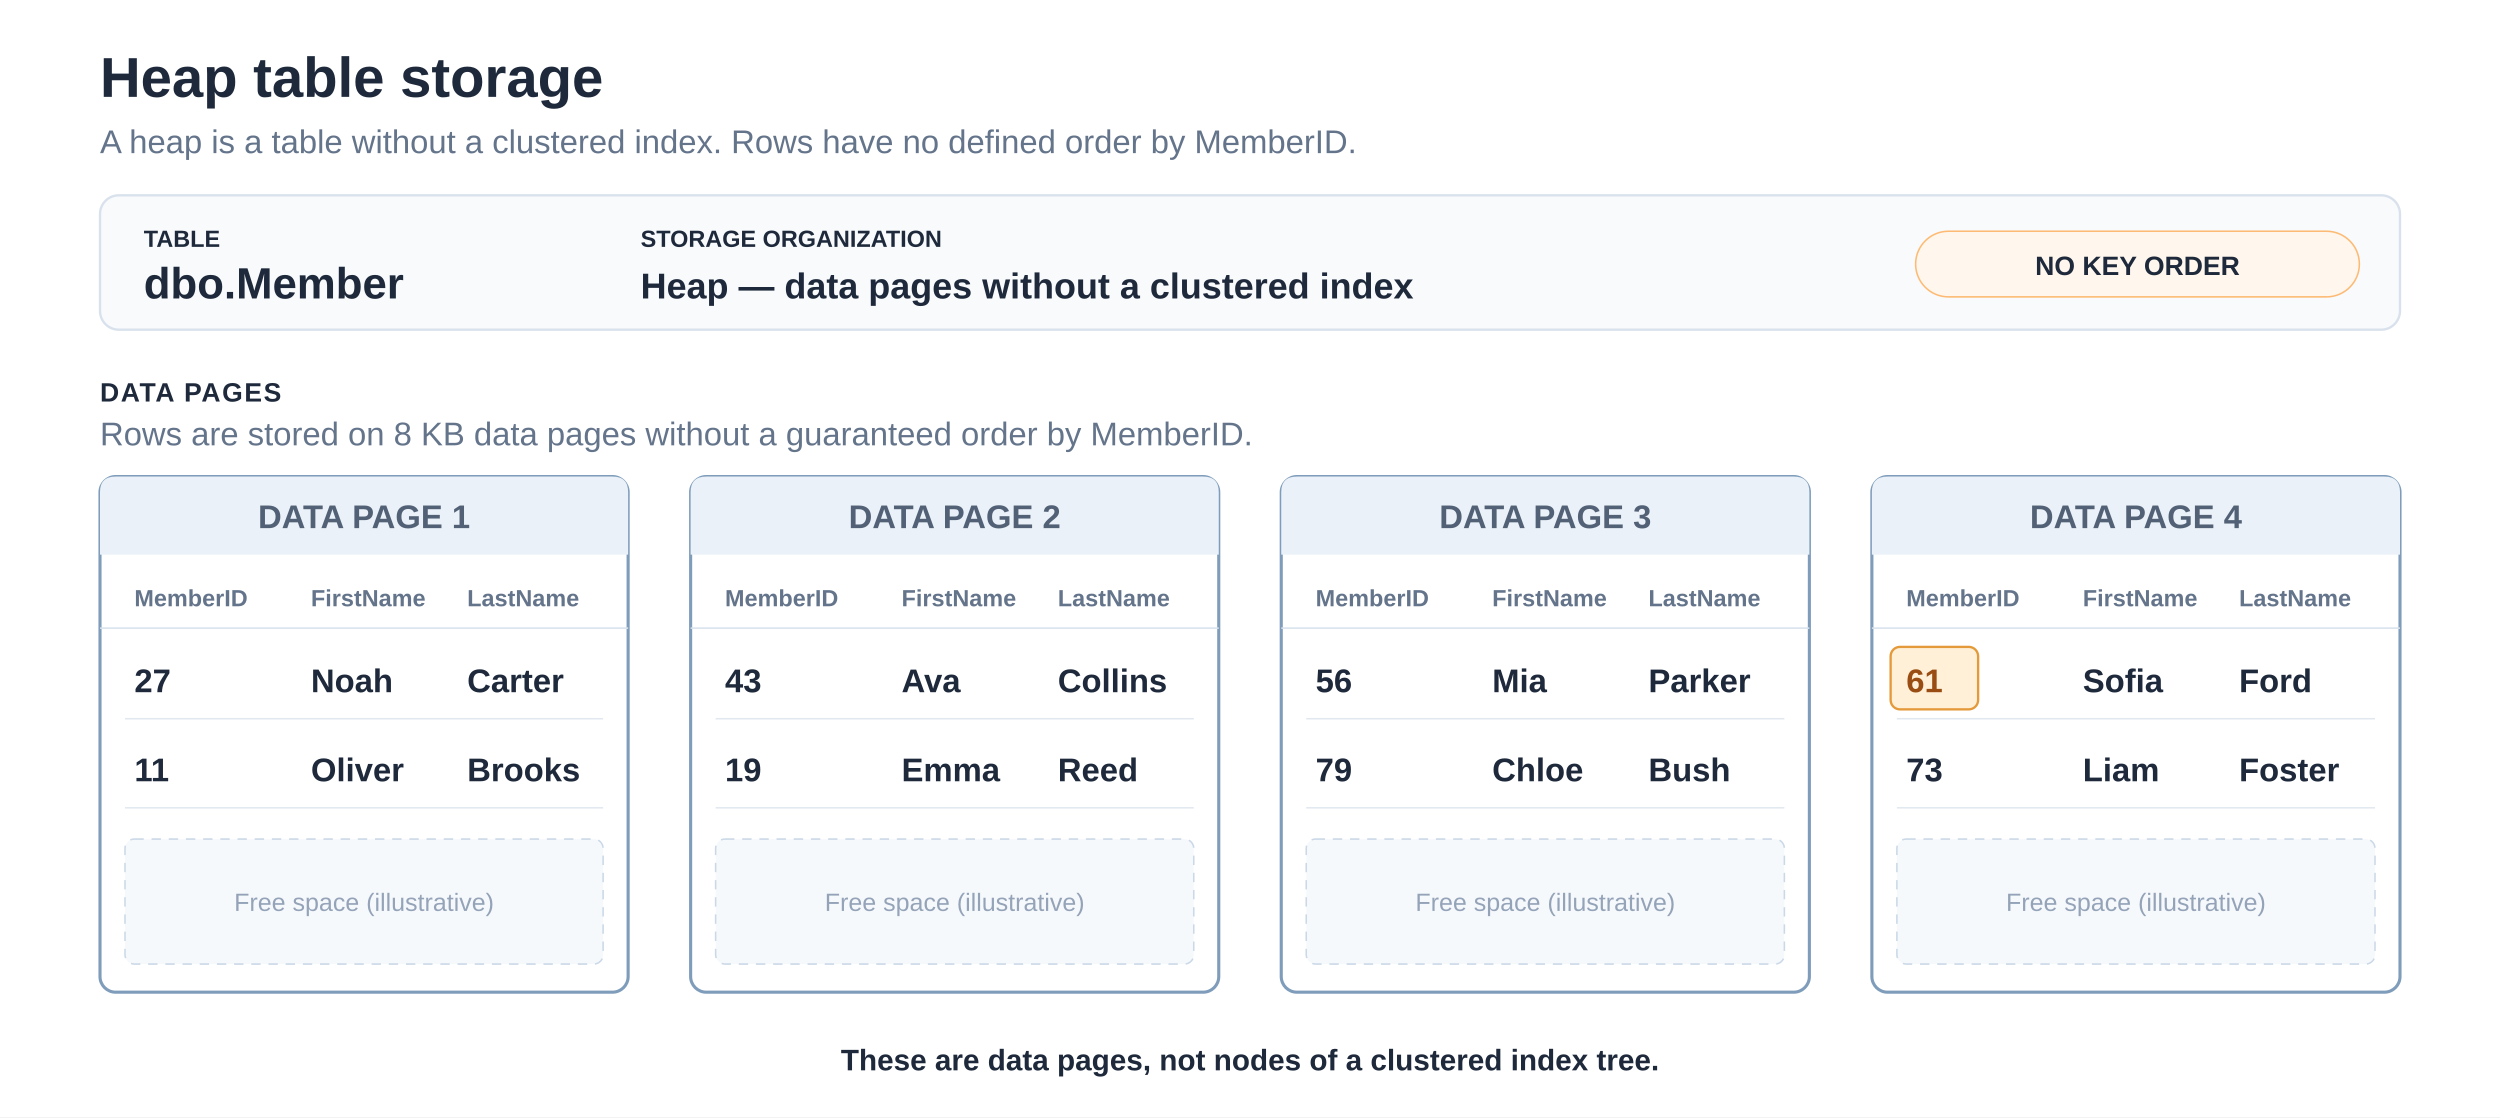
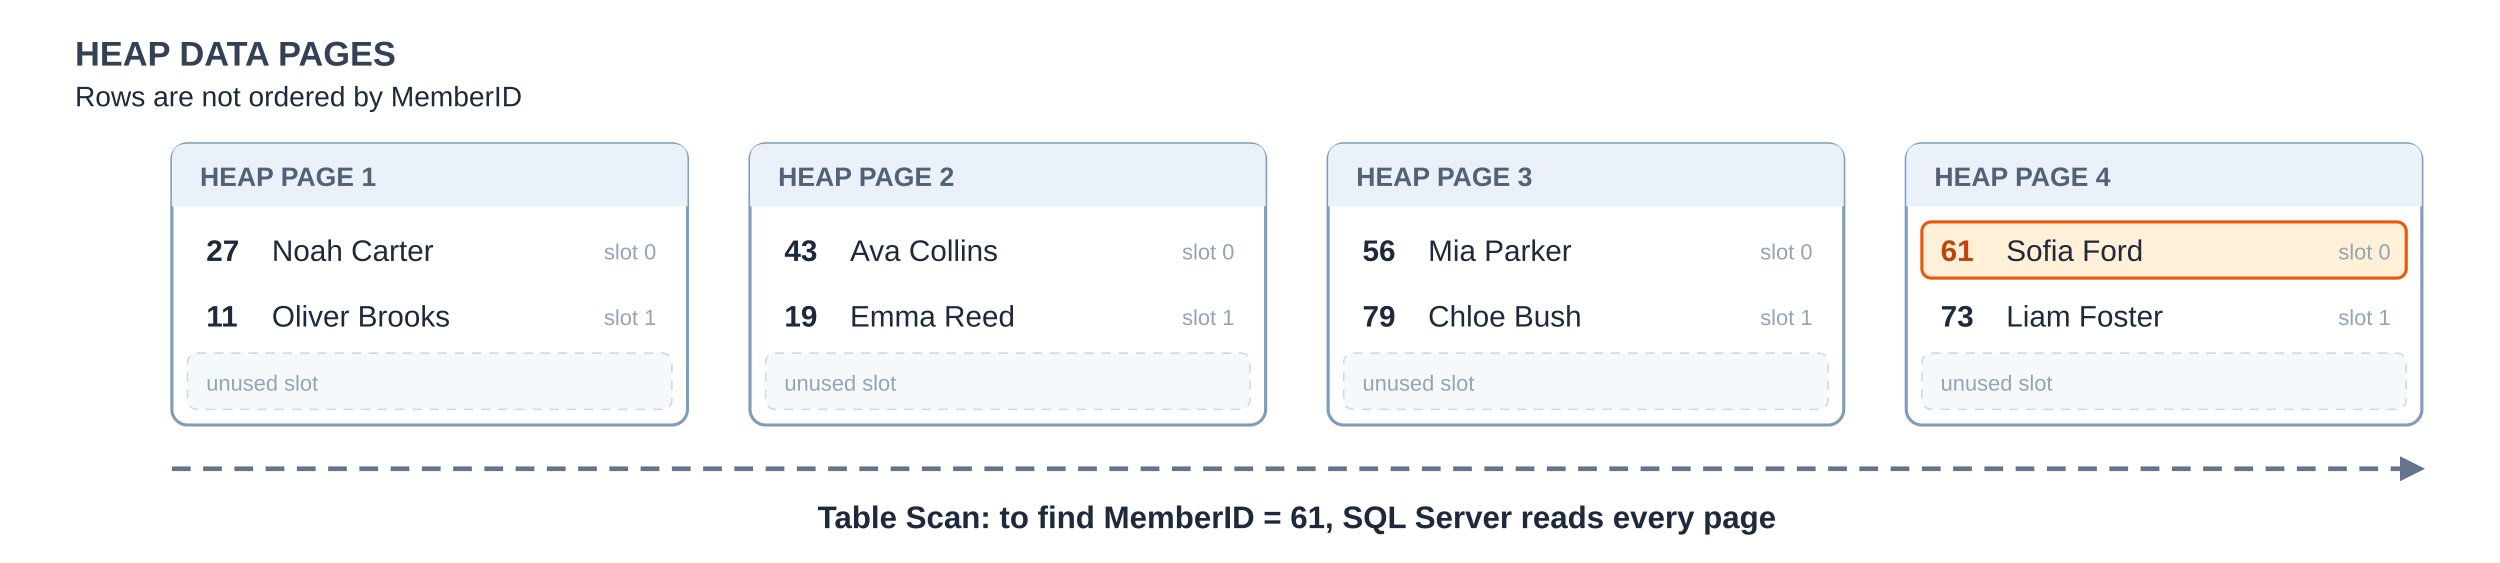
- <svg xmlns="http://www.w3.org/2000/svg" width="1600" height="715" viewBox="0 0 1600 715">
+ <svg xmlns="http://www.w3.org/2000/svg" width="1600" height="360" viewBox="0 0 1600 360">
  <defs>
-     <style>
- text{font-family:Arial,Helvetica,sans-serif;fill:#1E293B}
- .title{font-size:36px;font-weight:700}.sub{font-size:21px;fill:#64748B}
- .page{font-size:21px;font-weight:700;fill:#526176}.head{font-size:15px;font-weight:700;fill:#64748B}
- .cell{font-size:21px;font-weight:600}.free{font-size:16px;fill:#94A3B8}
- </style>
+     <style>text{font-family:Arial,Helvetica,sans-serif;fill:#1E293B}.lvl{font-size:22px;font-weight:700;fill:#334155}.hp{font-size:17px;font-weight:700;fill:#526176}.row{font-size:19px}.slot{font-size:14px;fill:#94A3B8}</style>
+     <marker id="as" markerWidth="16" markerHeight="16" refX="14" refY="8" orient="auto" markerUnits="userSpaceOnUse">
+       <path d="M0 0L16 8L0 16Z" fill="#64748B" />
+     </marker>
  </defs>
-   <rect width="1600" height="715" fill="#fff" />
-   <text class="title" x="64" y="62">Heap table storage</text>
-   <text class="sub" x="64" y="98">A heap is a table without a clustered index. Rows have no defined order by MemberID.</text>
-   <rect x="64" y="125" width="1472" height="86" rx="12" fill="#F8FAFC" stroke="#D8E1EC" stroke-width="1.5" />
-   <text x="92" y="158" font-size="15" font-weight="700" fill="#64748B">TABLE</text>
-   <text x="92" y="191" font-size="28" font-weight="700">dbo.Member</text>
-   <text x="410" y="158" font-size="15" font-weight="700" fill="#64748B">STORAGE ORGANIZATION</text>
-   <text x="410" y="191" font-size="23" font-weight="600">Heap — data pages without a clustered index</text>
-   <rect x="1226" y="148" width="284" height="42" rx="21" fill="#FFF7ED" stroke="#FDBA74" />
-   <text x="1368" y="176" text-anchor="middle" font-size="17" font-weight="700" fill="#C2410C">NO KEY ORDER</text>
-   <text x="64" y="257" font-size="17" font-weight="700" letter-spacing="1" fill="#526176">DATA PAGES</text>
-   <text class="sub" x="64" y="285">Rows are stored on 8 KB data pages without a guaranteed order by MemberID.</text>
-   <rect x="64" y="305" width="338" height="330" rx="10" fill="#fff" stroke="#7F9DBB" stroke-width="2" />
-   <path d="M74 305 H392 Q402 305 402 315 V355 H64 V315 Q64 305 74 305Z" fill="#EAF1F8" />
-   <text class="page" x="233.0" y="338" text-anchor="middle">DATA PAGE 1</text>
-   <text class="head" x="86" y="388">MemberID</text>
-   <text class="head" x="199" y="388">FirstName</text>
-   <text class="head" x="299" y="388">LastName</text>
-   <line x1="64" y1="402" x2="402" y2="402" stroke="#D8E1EC" />
-   <text class="cell" x="86" y="443">27</text>
-   <text class="cell" x="199" y="443">Noah</text>
-   <text class="cell" x="299" y="443">Carter</text>
-   <line x1="80" y1="460" x2="386" y2="460" stroke="#E2E8F0" />
-   <text class="cell" x="86" y="500">11</text>
-   <text class="cell" x="199" y="500">Oliver</text>
-   <text class="cell" x="299" y="500">Brooks</text>
-   <line x1="80" y1="517" x2="386" y2="517" stroke="#E2E8F0" />
-   <rect x="80" y="537" width="306" height="80" rx="6" fill="#F6F9FC" stroke="#CAD8E7" stroke-dasharray="6 5" />
-   <text class="free" x="233.0" y="583" text-anchor="middle">Free space (illustrative)</text>
-   <rect x="442" y="305" width="338" height="330" rx="10" fill="#fff" stroke="#7F9DBB" stroke-width="2" />
-   <path d="M452 305 H770 Q780 305 780 315 V355 H442 V315 Q442 305 452 305Z" fill="#EAF1F8" />
-   <text class="page" x="611.0" y="338" text-anchor="middle">DATA PAGE 2</text>
-   <text class="head" x="464" y="388">MemberID</text>
-   <text class="head" x="577" y="388">FirstName</text>
-   <text class="head" x="677" y="388">LastName</text>
-   <line x1="442" y1="402" x2="780" y2="402" stroke="#D8E1EC" />
-   <text class="cell" x="464" y="443">43</text>
-   <text class="cell" x="577" y="443">Ava</text>
-   <text class="cell" x="677" y="443">Collins</text>
-   <line x1="458" y1="460" x2="764" y2="460" stroke="#E2E8F0" />
-   <text class="cell" x="464" y="500">19</text>
-   <text class="cell" x="577" y="500">Emma</text>
-   <text class="cell" x="677" y="500">Reed</text>
-   <line x1="458" y1="517" x2="764" y2="517" stroke="#E2E8F0" />
-   <rect x="458" y="537" width="306" height="80" rx="6" fill="#F6F9FC" stroke="#CAD8E7" stroke-dasharray="6 5" />
-   <text class="free" x="611.0" y="583" text-anchor="middle">Free space (illustrative)</text>
-   <rect x="820" y="305" width="338" height="330" rx="10" fill="#fff" stroke="#7F9DBB" stroke-width="2" />
-   <path d="M830 305 H1148 Q1158 305 1158 315 V355 H820 V315 Q820 305 830 305Z" fill="#EAF1F8" />
-   <text class="page" x="989.0" y="338" text-anchor="middle">DATA PAGE 3</text>
-   <text class="head" x="842" y="388">MemberID</text>
-   <text class="head" x="955" y="388">FirstName</text>
-   <text class="head" x="1055" y="388">LastName</text>
-   <line x1="820" y1="402" x2="1158" y2="402" stroke="#D8E1EC" />
-   <text class="cell" x="842" y="443">56</text>
-   <text class="cell" x="955" y="443">Mia</text>
-   <text class="cell" x="1055" y="443">Parker</text>
-   <line x1="836" y1="460" x2="1142" y2="460" stroke="#E2E8F0" />
-   <text class="cell" x="842" y="500">79</text>
-   <text class="cell" x="955" y="500">Chloe</text>
-   <text class="cell" x="1055" y="500">Bush</text>
-   <line x1="836" y1="517" x2="1142" y2="517" stroke="#E2E8F0" />
-   <rect x="836" y="537" width="306" height="80" rx="6" fill="#F6F9FC" stroke="#CAD8E7" stroke-dasharray="6 5" />
-   <text class="free" x="989.0" y="583" text-anchor="middle">Free space (illustrative)</text>
-   <rect x="1198" y="305" width="338" height="330" rx="10" fill="#fff" stroke="#7F9DBB" stroke-width="2" />
-   <path d="M1208 305 H1526 Q1536 305 1536 315 V355 H1198 V315 Q1198 305 1208 305Z" fill="#EAF1F8" />
-   <text class="page" x="1367.0" y="338" text-anchor="middle">DATA PAGE 4</text>
-   <text class="head" x="1220" y="388">MemberID</text>
-   <text class="head" x="1333" y="388">FirstName</text>
-   <text class="head" x="1433" y="388">LastName</text>
-   <line x1="1198" y1="402" x2="1536" y2="402" stroke="#D8E1EC" />
-   <rect x="1210" y="414" width="56" height="40" rx="6" fill="#FFF0D7" stroke="#E49A3A" stroke-width="1.5" />
-   <text class="cell" x="1220" y="443" style="fill:#9A4D12">61</text>
-   <text class="cell" x="1333" y="443">Sofia</text>
-   <text class="cell" x="1433" y="443">Ford</text>
-   <line x1="1214" y1="460" x2="1520" y2="460" stroke="#E2E8F0" />
-   <text class="cell" x="1220" y="500">73</text>
-   <text class="cell" x="1333" y="500">Liam</text>
-   <text class="cell" x="1433" y="500">Foster</text>
-   <line x1="1214" y1="517" x2="1520" y2="517" stroke="#E2E8F0" />
-   <rect x="1214" y="537" width="306" height="80" rx="6" fill="#F6F9FC" stroke="#CAD8E7" stroke-dasharray="6 5" />
-   <text class="free" x="1367.0" y="583" text-anchor="middle">Free space (illustrative)</text>
-   <text x="800" y="685" text-anchor="middle" font-size="19" font-weight="600" fill="#64748B">These are data pages, not nodes of a clustered index tree.</text>
+   <rect width="1600" height="360" fill="#fff" />
+   <text class="lvl" x="48" y="42">HEAP DATA PAGES</text>
+   <text x="48" y="68" font-size="18" fill="#64748B">Rows are not ordered by MemberID</text>
+   <rect x="110" y="92" width="330" height="180" rx="10" fill="#fff" stroke="#7F9DBB" stroke-width="2" />
+   <path d="M120 92 H430 Q440 92 440 102 V132 H110 V102 Q110 92 120 92Z" fill="#EAF1F8" />
+   <text class="hp" x="128" y="119">HEAP PAGE 1</text>
+   <text class="row" x="132" y="167" font-weight="700" style="fill:#1E293B">27</text>
+   <text class="row" x="174" y="167">Noah Carter</text>
+   <text class="slot" x="420" y="166" text-anchor="end">slot 0</text>
+   <text class="row" x="132" y="209" font-weight="700" style="fill:#1E293B">11</text>
+   <text class="row" x="174" y="209">Oliver Brooks</text>
+   <text class="slot" x="420" y="208" text-anchor="end">slot 1</text>
+   <rect x="120" y="226" width="310" height="36" rx="6" fill="#F6F9FC" stroke="#CAD8E7" stroke-dasharray="6 5" />
+   <text class="slot" x="132" y="250">unused slot</text>
+   <rect x="480" y="92" width="330" height="180" rx="10" fill="#fff" stroke="#7F9DBB" stroke-width="2" />
+   <path d="M490 92 H800 Q810 92 810 102 V132 H480 V102 Q480 92 490 92Z" fill="#EAF1F8" />
+   <text class="hp" x="498" y="119">HEAP PAGE 2</text>
+   <text class="row" x="502" y="167" font-weight="700" style="fill:#1E293B">43</text>
+   <text class="row" x="544" y="167">Ava Collins</text>
+   <text class="slot" x="790" y="166" text-anchor="end">slot 0</text>
+   <text class="row" x="502" y="209" font-weight="700" style="fill:#1E293B">19</text>
+   <text class="row" x="544" y="209">Emma Reed</text>
+   <text class="slot" x="790" y="208" text-anchor="end">slot 1</text>
+   <rect x="490" y="226" width="310" height="36" rx="6" fill="#F6F9FC" stroke="#CAD8E7" stroke-dasharray="6 5" />
+   <text class="slot" x="502" y="250">unused slot</text>
+   <rect x="850" y="92" width="330" height="180" rx="10" fill="#fff" stroke="#7F9DBB" stroke-width="2" />
+   <path d="M860 92 H1170 Q1180 92 1180 102 V132 H850 V102 Q850 92 860 92Z" fill="#EAF1F8" />
+   <text class="hp" x="868" y="119">HEAP PAGE 3</text>
+   <text class="row" x="872" y="167" font-weight="700" style="fill:#1E293B">56</text>
+   <text class="row" x="914" y="167">Mia Parker</text>
+   <text class="slot" x="1160" y="166" text-anchor="end">slot 0</text>
+   <text class="row" x="872" y="209" font-weight="700" style="fill:#1E293B">79</text>
+   <text class="row" x="914" y="209">Chloe Bush</text>
+   <text class="slot" x="1160" y="208" text-anchor="end">slot 1</text>
+   <rect x="860" y="226" width="310" height="36" rx="6" fill="#F6F9FC" stroke="#CAD8E7" stroke-dasharray="6 5" />
+   <text class="slot" x="872" y="250">unused slot</text>
+   <rect x="1220" y="92" width="330" height="180" rx="10" fill="#fff" stroke="#7F9DBB" stroke-width="2" />
+   <path d="M1230 92 H1540 Q1550 92 1550 102 V132 H1220 V102 Q1220 92 1230 92Z" fill="#EAF1F8" />
+   <text class="hp" x="1238" y="119">HEAP PAGE 4</text>
+   <rect x="1230" y="142" width="310" height="36" rx="6" fill="#FFF0D7" stroke="#EA580C" stroke-width="2" />
+   <text class="row" x="1242" y="167" font-weight="700" style="fill:#C2410C">61</text>
+   <text class="row" x="1284" y="167">Sofia Ford</text>
+   <text class="slot" x="1530" y="166" text-anchor="end">slot 0</text>
+   <text class="row" x="1242" y="209" font-weight="700" style="fill:#1E293B">73</text>
+   <text class="row" x="1284" y="209">Liam Foster</text>
+   <text class="slot" x="1530" y="208" text-anchor="end">slot 1</text>
+   <rect x="1230" y="226" width="310" height="36" rx="6" fill="#F6F9FC" stroke="#CAD8E7" stroke-dasharray="6 5" />
+   <text class="slot" x="1242" y="250">unused slot</text>
+   <path d="M110 300 L1550 300" stroke="#64748B" stroke-width="3" stroke-dasharray="12 8" fill="none" marker-end="url(#as)" />
+   <text x="830.0" y="338" text-anchor="middle" font-size="20" font-weight="700" fill="#475569">Table Scan: to find MemberID = 61, SQL Server reads every page</text>
</svg>
